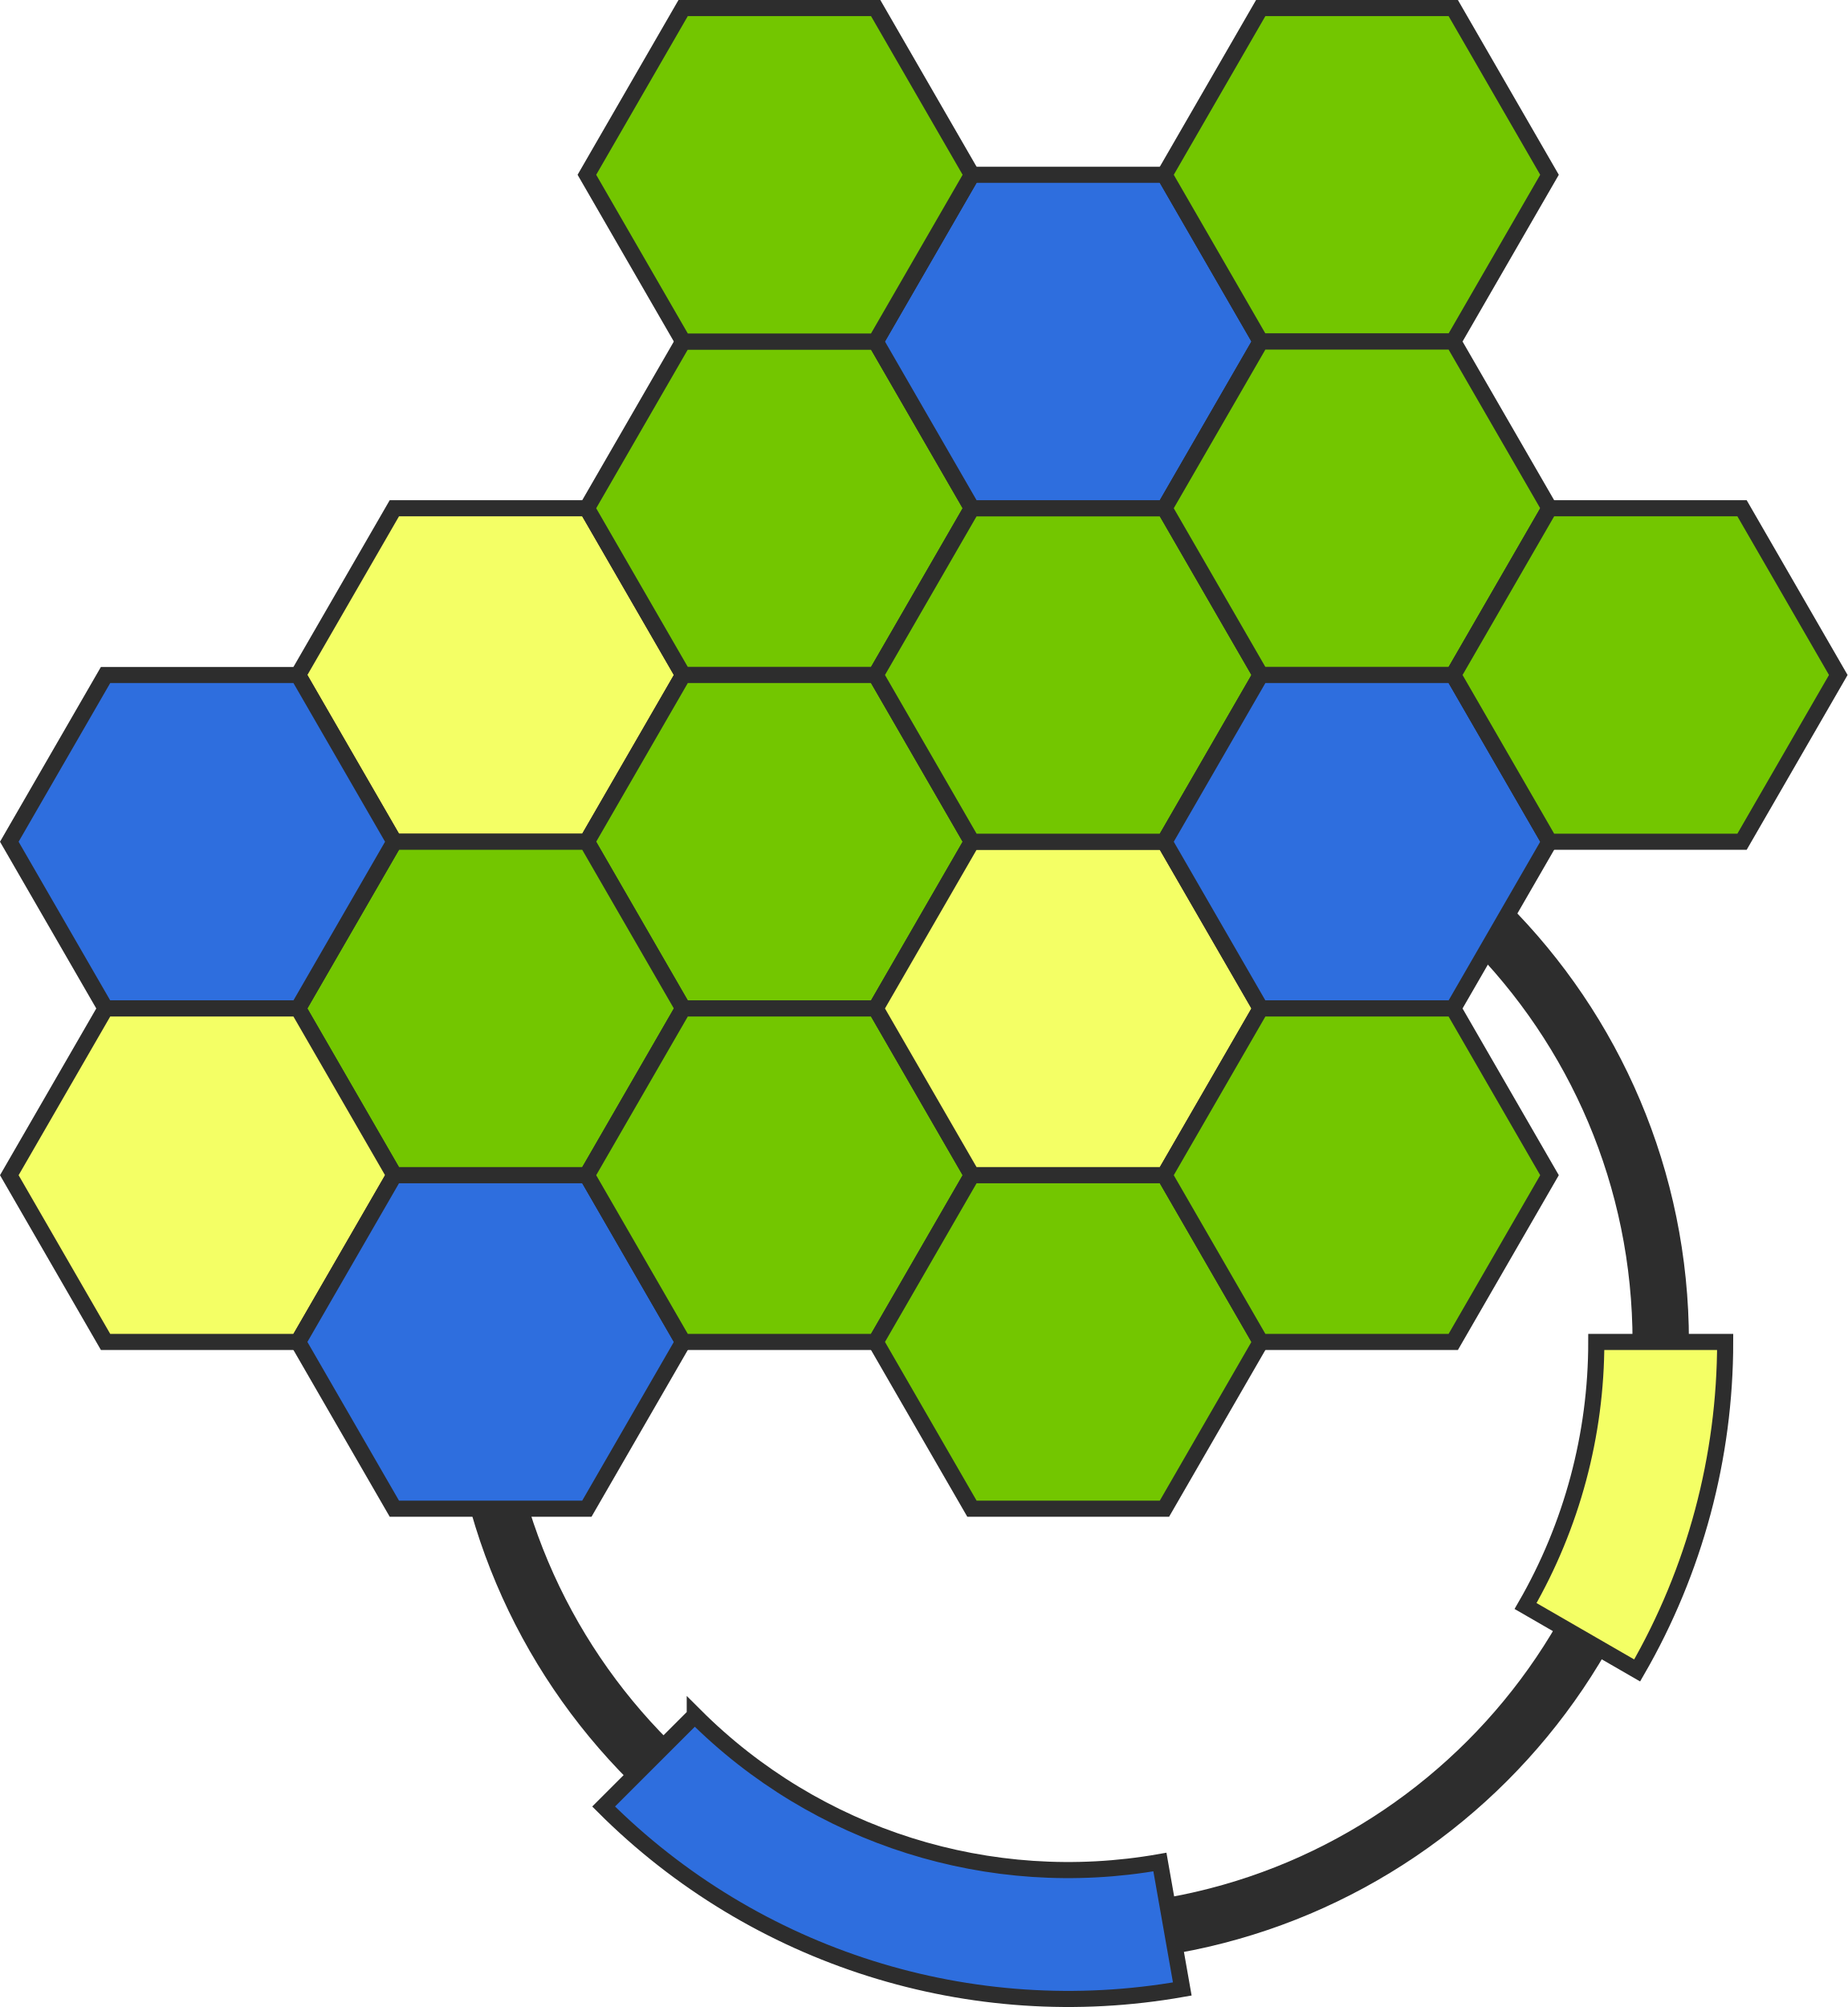
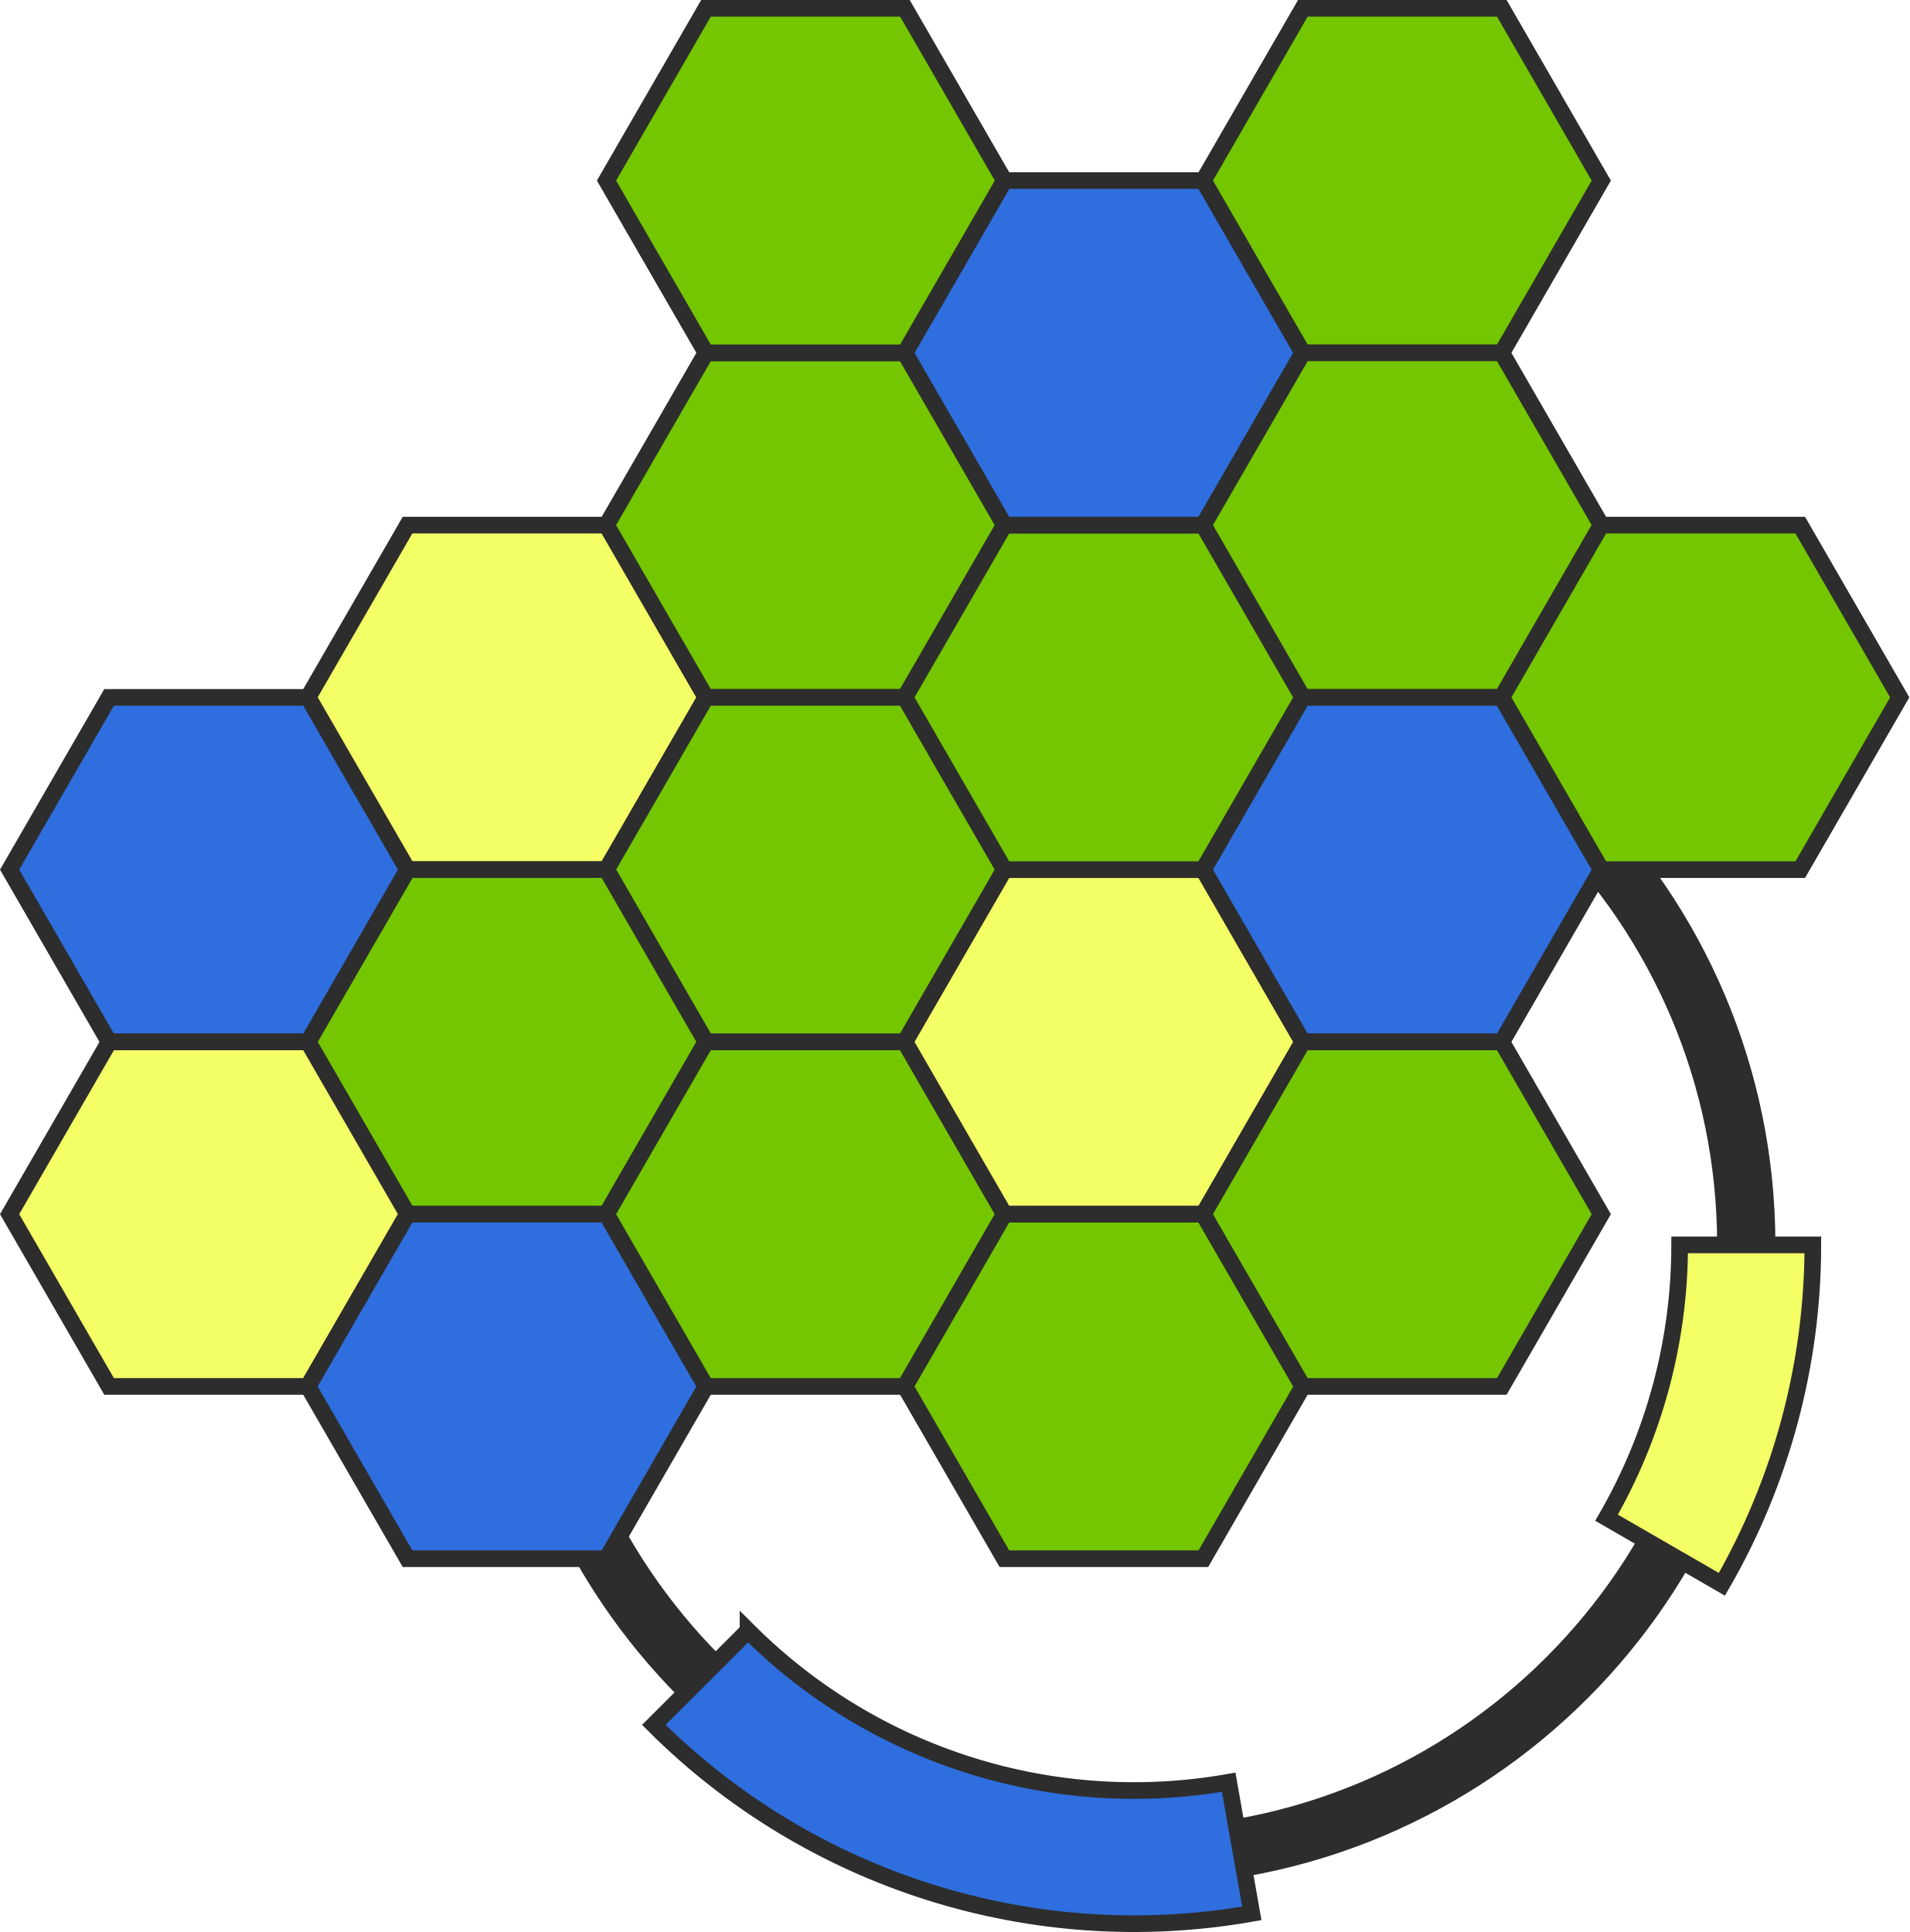
- <svg xmlns="http://www.w3.org/2000/svg" width="114.689mm" height="124.58mm" viewBox="0 0 114.689 124.58" version="1.1" id="svg1" xml:space="preserve">
+ <svg xmlns="http://www.w3.org/2000/svg" width="114.689mm" height="116.075mm" viewBox="0 0 114.689 116.075" version="1.1" id="svg1" xml:space="preserve">
  <defs id="defs1" />
  <g id="layer1" transform="translate(-57.23345,-92.45704)">
-     <circle style="opacity:1;fill:none;fill-opacity:0.986;stroke:#2d2d2d;stroke-width:3.5;stroke-linejoin:miter;stroke-dasharray:none;stroke-opacity:1;paint-order:normal" id="path1" cx="123.541" cy="175.756" r="36.782" />
-     <path style="baseline-shift:baseline;display:inline;overflow:visible;opacity:1;vector-effect:none;fill:#f4ff65;stroke:#2d2d2d;stroke-opacity:1;enable-background:accumulate;stop-color:#000000;stop-opacity:1" d="m 156.322,175.756 c 0,5.755 -1.513,11.407 -4.391,16.391 l 6.928,4 c 3.579,-6.199 5.463,-13.232 5.463,-20.391 z" id="path1-1" />
-     <path style="baseline-shift:baseline;display:inline;overflow:visible;opacity:1;vector-effect:none;fill:#2e6ede;stroke:#2d2d2d;stroke-opacity:1;enable-background:accumulate;stop-color:#000000;stop-opacity:1" d="m 100.361,198.936 -5.658,5.656 c 9.406,9.406 22.82,13.636 35.92,11.326 l -1.389,-7.879 c -10.537,1.858 -21.307,-1.538 -28.873,-9.104 z" id="path1-1-1" />
+     <circle style="opacity:1;fill:none;fill-opacity:0.986;stroke:#2d2d2d;stroke-width:3.5;stroke-linejoin:miter;stroke-dasharray:none;stroke-opacity:1;paint-order:normal" id="path1" cx="125.345" cy="167.251" r="36.782" />
+     <path style="baseline-shift:baseline;display:inline;overflow:visible;opacity:1;vector-effect:none;fill:#f4ff65;stroke:#2d2d2d;stroke-opacity:1;enable-background:accumulate;stop-color:#000000;stop-opacity:1" d="m 158.126,167.251 c 0,5.755 -1.513,11.407 -4.391,16.391 l 6.928,4 c 3.579,-6.199 5.463,-13.232 5.463,-20.391 z" id="path1-1" />
+     <path style="baseline-shift:baseline;display:inline;overflow:visible;opacity:1;vector-effect:none;fill:#2e6ede;stroke:#2d2d2d;stroke-opacity:1;enable-background:accumulate;stop-color:#000000;stop-opacity:1" d="m 102.165,190.431 -5.658,5.656 c 9.406,9.406 22.82,13.636 35.92,11.326 l -1.389,-7.879 c -10.537,1.858 -21.307,-1.538 -28.873,-9.104 z" id="path1-1-1" />
    <path style="fill:#f4ff65;fill-opacity:1;stroke:#2d2d2d;stroke-width:1.043;stroke-linejoin:miter;stroke-dasharray:none;stroke-opacity:1;paint-order:normal" id="path1-1-3" d="m 99.179,133.952 -6.235,10.8 H 80.474 l -6.235,-10.8 6.235,-10.8 12.47,0 z" transform="matrix(0.9583392,0,0,0.9583392,4.591475,5.984381)" />
    <path style="fill:#73c600;fill-opacity:1;stroke:#2d2d2d;stroke-width:1.043;stroke-linejoin:miter;stroke-dasharray:none;stroke-opacity:1;paint-order:normal" id="path1-1-3-3" d="m 99.179,133.952 -6.235,10.8 H 80.474 l -6.235,-10.8 6.235,-10.8 12.47,0 z" transform="matrix(0.9583392,0,0,0.9583392,22.51788,-4.365431)" />
    <path style="fill:#73c600;fill-opacity:1;stroke:#2d2d2d;stroke-width:1.043;stroke-linejoin:miter;stroke-dasharray:none;stroke-opacity:1;paint-order:normal" id="path1-1-3-3-6" d="m 99.179,133.952 -6.235,10.8 H 80.474 l -6.235,-10.8 6.235,-10.8 12.47,0 z" transform="matrix(0.9583392,0,0,0.9583392,22.51788,16.33419)" />
    <path style="fill:#73c600;fill-opacity:1;stroke:#2d2d2d;stroke-width:1.043;stroke-linejoin:miter;stroke-dasharray:none;stroke-opacity:1;paint-order:normal" id="path1-1-3-3-6-0" d="m 99.179,133.952 -6.235,10.8 H 80.474 l -6.235,-10.8 6.235,-10.8 12.47,0 z" transform="matrix(0.9583392,0,0,0.9583392,4.591475,26.684)" />
    <path style="fill:#2e6ede;fill-opacity:1;stroke:#2d2d2d;stroke-width:1.043;stroke-linejoin:miter;stroke-dasharray:none;stroke-opacity:1;paint-order:normal" id="path1-1-3-3-6-0-4" d="m 99.179,133.952 -6.235,10.8 H 80.474 l -6.235,-10.8 6.235,-10.8 12.47,0 z" transform="matrix(0.9583392,0,0,0.9583392,-13.33493,16.33419)" />
    <path style="fill:#f4ff65;fill-opacity:1;stroke:#2d2d2d;stroke-width:1.043;stroke-linejoin:miter;stroke-dasharray:none;stroke-opacity:1;paint-order:normal" id="path1-1-3-3-6-0-4-0" d="m 99.179,133.952 -6.235,10.8 H 80.474 l -6.235,-10.8 6.235,-10.8 12.47,0 z" transform="matrix(0.9583392,0,0,0.9583392,-13.33493,37.03382)" />
    <path style="fill:#2e6ede;fill-opacity:1;stroke:#2d2d2d;stroke-width:1.043;stroke-linejoin:miter;stroke-dasharray:none;stroke-opacity:1;paint-order:normal" id="path1-1-3-3-6-0-4-0-7" d="m 99.179,133.952 -6.235,10.8 H 80.474 l -6.235,-10.8 6.235,-10.8 12.47,0 z" transform="matrix(0.9583392,0,0,0.9583392,4.591476,47.38363)" />
    <path style="fill:#73c600;fill-opacity:1;stroke:#2d2d2d;stroke-width:1.043;stroke-linejoin:miter;stroke-dasharray:none;stroke-opacity:1;paint-order:normal" id="path1-1-3-3-6-0-4-0-7-6" d="m 99.179,133.952 -6.235,10.8 H 80.474 l -6.235,-10.8 6.235,-10.8 12.47,0 z" transform="matrix(0.9583392,0,0,0.9583392,22.51788,37.03382)" />
    <path style="fill:#f4ff65;fill-opacity:1;stroke:#2d2d2d;stroke-width:1.043;stroke-linejoin:miter;stroke-dasharray:none;stroke-opacity:1;paint-order:normal" id="path1-1-3-3-6-0-4-0-7-6-8" d="m 99.179,133.952 -6.235,10.8 H 80.474 l -6.235,-10.8 6.235,-10.8 12.47,0 z" transform="matrix(0.9583392,0,0,0.9583392,40.44428,26.684)" />
    <path style="fill:#73c600;fill-opacity:1;stroke:#2d2d2d;stroke-width:1.043;stroke-linejoin:miter;stroke-dasharray:none;stroke-opacity:1;paint-order:normal" id="path1-1-3-3-6-0-4-0-7-6-8-2" d="m 99.179,133.952 -6.235,10.8 H 80.474 l -6.235,-10.8 6.235,-10.8 12.47,0 z" transform="matrix(0.9583392,0,0,0.9583392,40.44428,5.984381)" />
    <path style="fill:#2e6ede;fill-opacity:1;stroke:#2d2d2d;stroke-width:1.043;stroke-linejoin:miter;stroke-dasharray:none;stroke-opacity:1;paint-order:normal" id="path1-1-3-3-6-0-4-0-7-6-8-2-5" d="m 99.179,133.952 -6.235,10.8 H 80.474 l -6.235,-10.8 6.235,-10.8 12.47,0 z" transform="matrix(0.9583392,0,0,0.9583392,40.44428,-14.71524)" />
    <path style="fill:#73c600;fill-opacity:1;stroke:#2d2d2d;stroke-width:1.043;stroke-linejoin:miter;stroke-dasharray:none;stroke-opacity:1;paint-order:normal" id="path1-1-3-3-6-0-4-0-7-6-8-2-5-1" d="m 99.179,133.952 -6.235,10.8 H 80.474 l -6.235,-10.8 6.235,-10.8 12.47,0 z" transform="matrix(0.9583392,0,0,0.9583392,22.51788,-25.06506)" />
    <path style="fill:#73c600;fill-opacity:1;stroke:#2d2d2d;stroke-width:1.043;stroke-linejoin:miter;stroke-dasharray:none;stroke-opacity:1;paint-order:normal" id="path1-1-3-3-6-0-4-0-7-6-8-2-5-1-7" d="m 99.179,133.952 -6.235,10.8 H 80.474 l -6.235,-10.8 6.235,-10.8 12.47,0 z" transform="matrix(0.9583392,0,0,0.9583392,58.37068,-25.06506)" />
    <path style="fill:#73c600;fill-opacity:1;stroke:#2d2d2d;stroke-width:1.043;stroke-linejoin:miter;stroke-dasharray:none;stroke-opacity:1;paint-order:normal" id="path1-1-3-3-6-0-4-0-7-6-8-2-5-1-7-8" d="m 99.179,133.952 -6.235,10.8 H 80.474 l -6.235,-10.8 6.235,-10.8 12.47,0 z" transform="matrix(0.9583392,0,0,0.9583392,58.37068,-4.365431)" />
    <path style="fill:#2e6ede;fill-opacity:1;stroke:#2d2d2d;stroke-width:1.043;stroke-linejoin:miter;stroke-dasharray:none;stroke-opacity:1;paint-order:normal" id="path1-1-3-3-6-0-4-0-7-6-8-2-5-1-7-8-8" d="m 99.179,133.952 -6.235,10.8 H 80.474 l -6.235,-10.8 6.235,-10.8 12.47,0 z" transform="matrix(0.9583392,0,0,0.9583392,58.37068,16.33419)" />
    <path style="fill:#73c600;fill-opacity:1;stroke:#2d2d2d;stroke-width:1.043;stroke-linejoin:miter;stroke-dasharray:none;stroke-opacity:1;paint-order:normal" id="path1-1-3-3-6-0-4-0-7-6-8-2-5-1-7-8-8-4" d="m 99.179,133.952 -6.235,10.8 H 80.474 l -6.235,-10.8 6.235,-10.8 12.47,0 z" transform="matrix(0.9583392,0,0,0.9583392,40.44428,47.38363)" />
    <path style="fill:#73c600;fill-opacity:1;stroke:#2d2d2d;stroke-width:1.043;stroke-linejoin:miter;stroke-dasharray:none;stroke-opacity:1;paint-order:normal" id="path1-1-3-3-6-0-4-0-7-6-8-2-5-1-7-8-8-4-0" d="m 99.179,133.952 -6.235,10.8 H 80.474 l -6.235,-10.8 6.235,-10.8 12.47,0 z" transform="matrix(0.9583392,0,0,0.9583392,58.37068,37.03382)" />
    <path style="fill:#73c600;fill-opacity:1;stroke:#2d2d2d;stroke-width:1.043;stroke-linejoin:miter;stroke-dasharray:none;stroke-opacity:1;paint-order:normal" id="path1-1-3-3-6-0-4-0-7-6-8-2-5-1-7-8-8-4-0-7" d="m 99.179,133.952 -6.235,10.8 H 80.474 l -6.235,-10.8 6.235,-10.8 12.47,0 z" transform="matrix(0.9583392,0,0,0.9583392,76.29708,5.984382)" />
  </g>
</svg>
